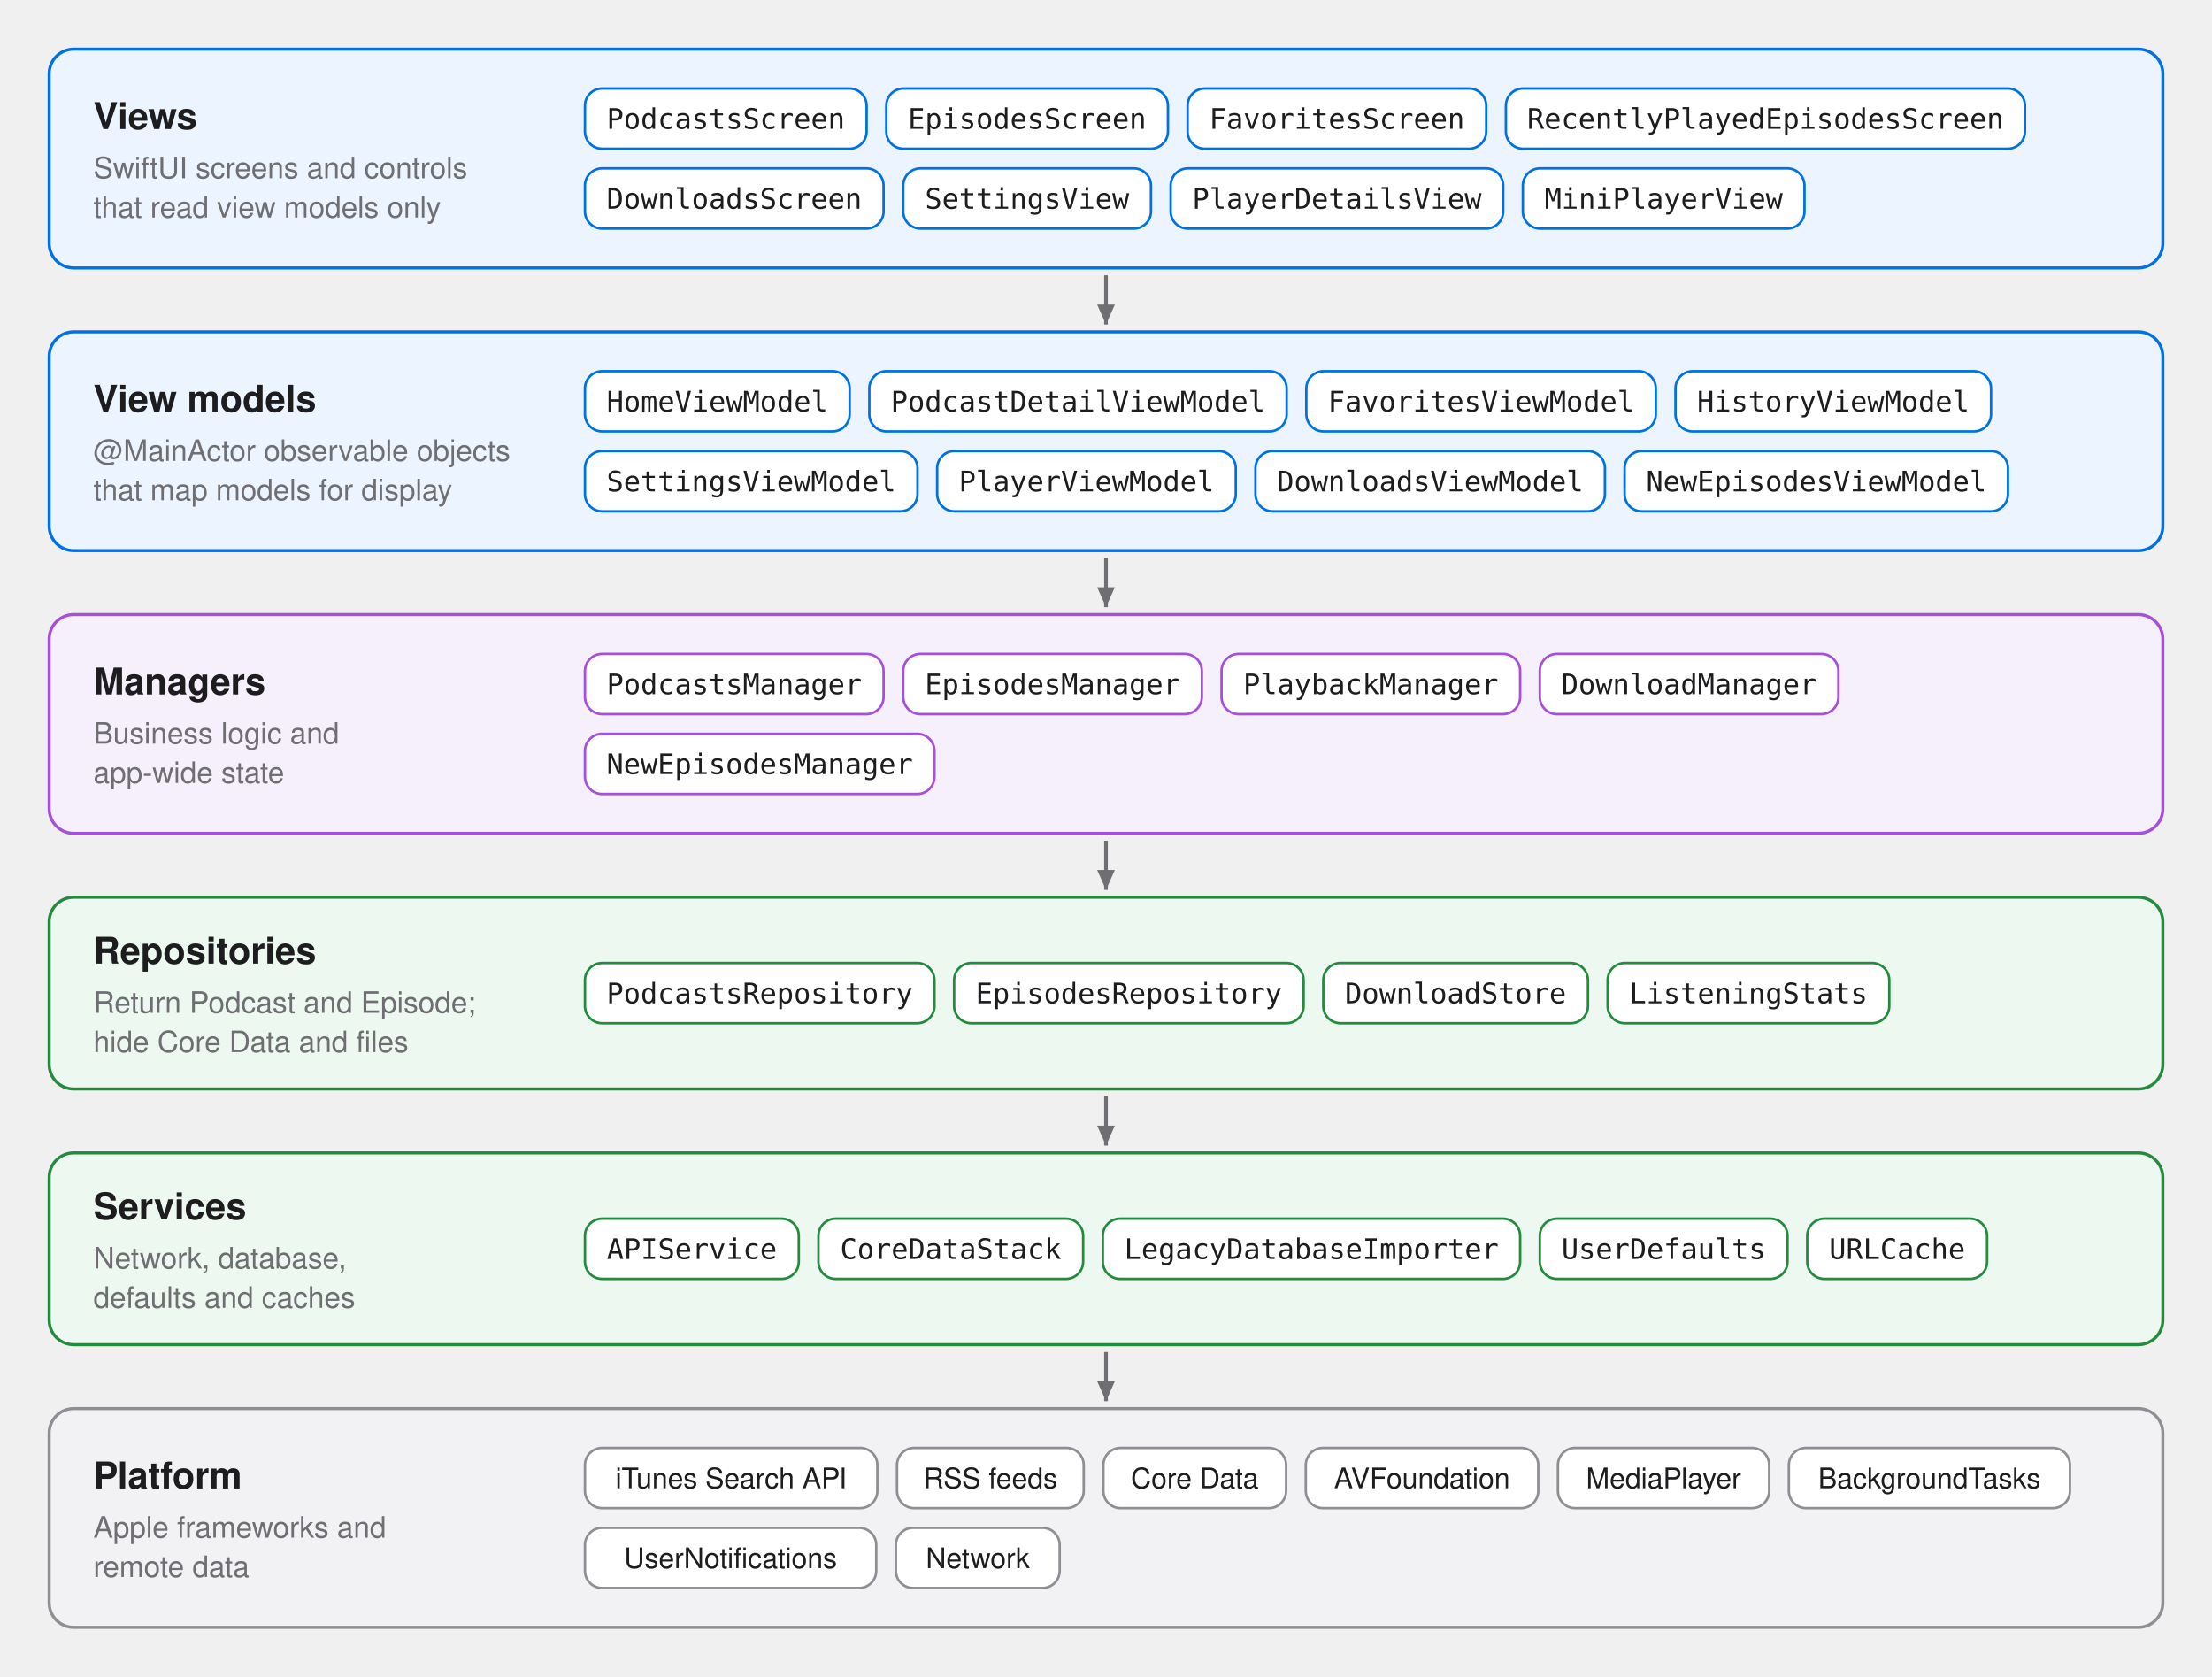
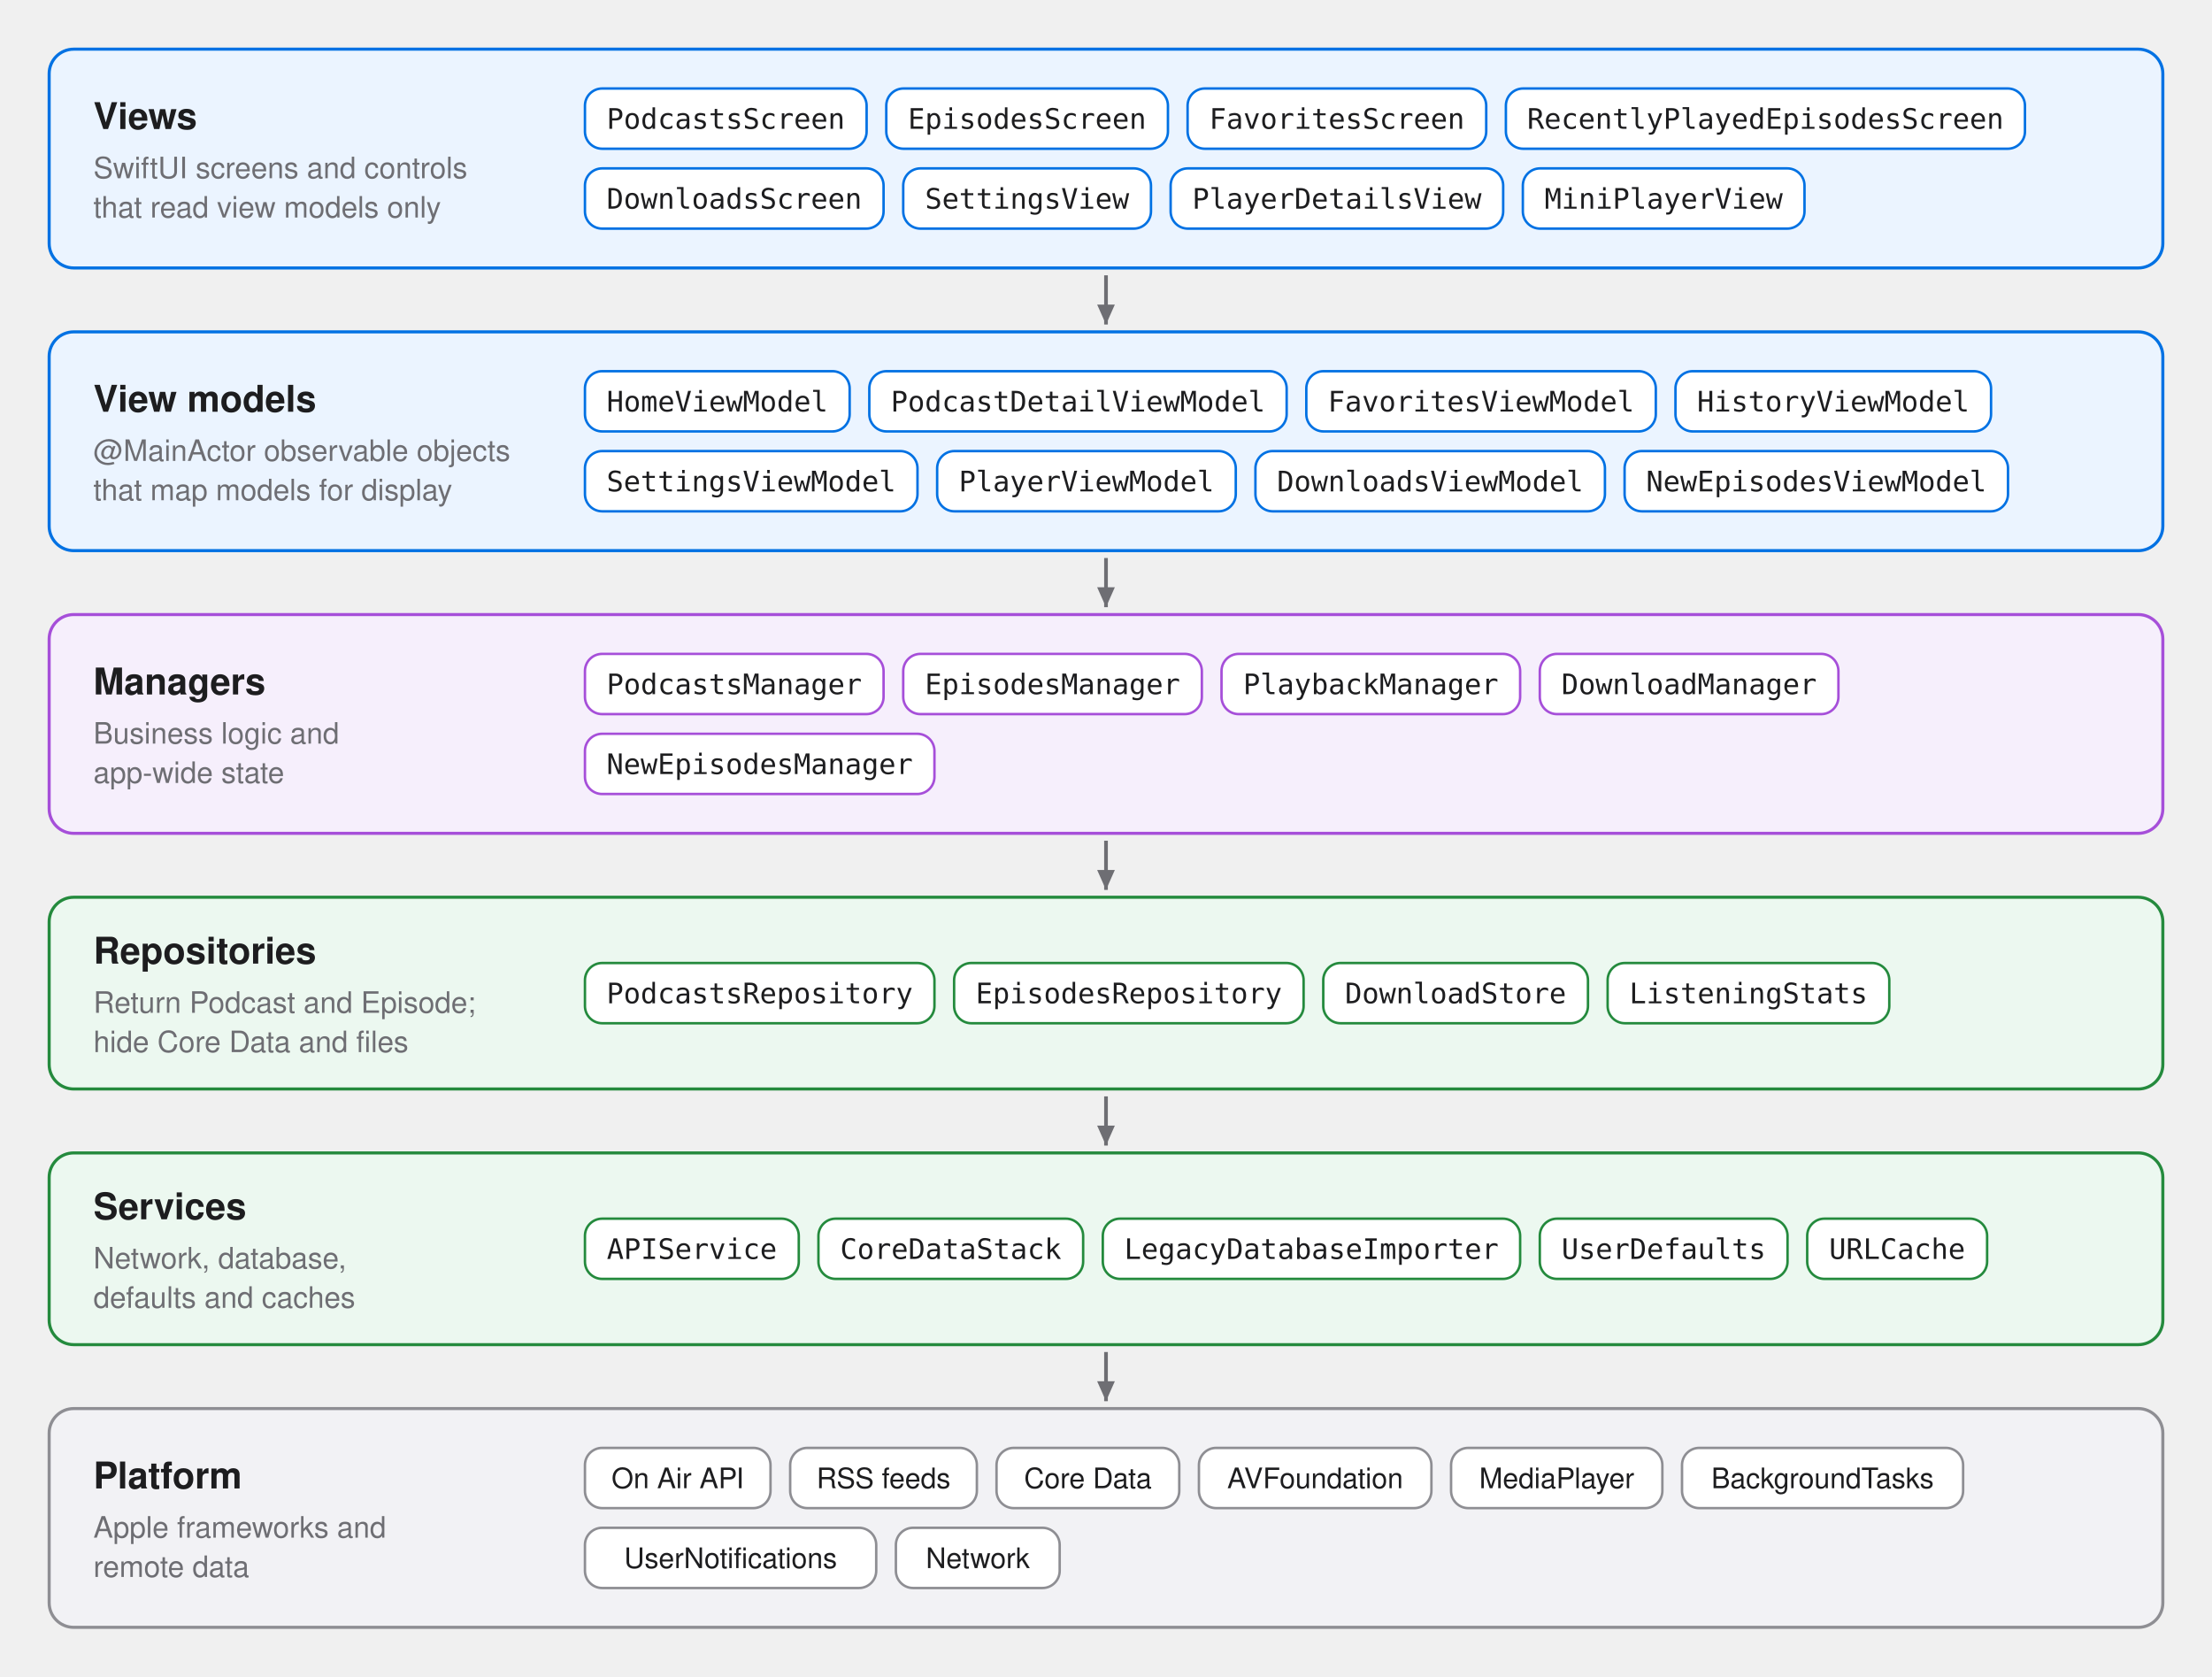
<svg xmlns="http://www.w3.org/2000/svg" width="900" height="682" viewBox="0 0 900 682">
  <defs>
    <marker id="head-line" viewBox="0 0 10 10" refX="9" refY="5" markerWidth="9" markerHeight="9" markerUnits="userSpaceOnUse" orient="auto-start-reverse">
      <path d="M0 1 L9 5 L0 9 z" fill="#6e6e73" />
    </marker>
    <marker id="head-neutral" viewBox="0 0 10 10" refX="9" refY="5" markerWidth="9" markerHeight="9" markerUnits="userSpaceOnUse" orient="auto-start-reverse">
      <path d="M0 1 L9 5 L0 9 z" fill="#c7c7cc" />
    </marker>
    <marker id="head-blue" viewBox="0 0 10 10" refX="9" refY="5" markerWidth="9" markerHeight="9" markerUnits="userSpaceOnUse" orient="auto-start-reverse">
      <path d="M0 1 L9 5 L0 9 z" fill="#0071e3" />
    </marker>
    <marker id="head-purple" viewBox="0 0 10 10" refX="9" refY="5" markerWidth="9" markerHeight="9" markerUnits="userSpaceOnUse" orient="auto-start-reverse">
      <path d="M0 1 L9 5 L0 9 z" fill="#a64fd9" />
    </marker>
    <marker id="head-green" viewBox="0 0 10 10" refX="9" refY="5" markerWidth="9" markerHeight="9" markerUnits="userSpaceOnUse" orient="auto-start-reverse">
      <path d="M0 1 L9 5 L0 9 z" fill="#248a3d" />
    </marker>
    <marker id="head-orange" viewBox="0 0 10 10" refX="9" refY="5" markerWidth="9" markerHeight="9" markerUnits="userSpaceOnUse" orient="auto-start-reverse">
      <path d="M0 1 L9 5 L0 9 z" fill="#c96a00" />
    </marker>
    <marker id="head-teal" viewBox="0 0 10 10" refX="9" refY="5" markerWidth="9" markerHeight="9" markerUnits="userSpaceOnUse" orient="auto-start-reverse">
      <path d="M0 1 L9 5 L0 9 z" fill="#0b8799" />
    </marker>
    <marker id="head-red" viewBox="0 0 10 10" refX="9" refY="5" markerWidth="9" markerHeight="9" markerUnits="userSpaceOnUse" orient="auto-start-reverse">
      <path d="M0 1 L9 5 L0 9 z" fill="#d70015" />
    </marker>
    <marker id="head-gray" viewBox="0 0 10 10" refX="9" refY="5" markerWidth="9" markerHeight="9" markerUnits="userSpaceOnUse" orient="auto-start-reverse">
      <path d="M0 1 L9 5 L0 9 z" fill="#8e8e93" />
    </marker>
    <filter id="shadow" x="-20%" y="-20%" width="140%" height="140%">
      <feDropShadow dx="0" dy="4" stdDeviation="7" flood-color="#000" flood-opacity="0.22" />
    </filter>
  </defs>
  <rect x="20" y="20" width="860" height="89" rx="10" fill="#ebf4ff" stroke="#0071e3" stroke-width="1.25" />
  <text x="38" y="52.5" font-family="-apple-system, BlinkMacSystemFont, 'SF Pro Text', 'Helvetica Neue', Helvetica, Arial, sans-serif" font-size="15" font-weight="600" fill="#1d1d1f" text-anchor="start">Views</text>
  <text x="38" y="72.5" font-family="-apple-system, BlinkMacSystemFont, 'SF Pro Text', 'Helvetica Neue', Helvetica, Arial, sans-serif" font-size="12" fill="#6e6e73" text-anchor="start">SwiftUI screens and controls</text>
  <text x="38" y="88.5" font-family="-apple-system, BlinkMacSystemFont, 'SF Pro Text', 'Helvetica Neue', Helvetica, Arial, sans-serif" font-size="12" fill="#6e6e73" text-anchor="start">that read view models only</text>
  <rect x="238" y="36" width="114.6" height="24.5" rx="7" fill="#ffffff" stroke="#0071e3" stroke-width="1" />
  <text x="295.3" y="52.39" font-family="ui-monospace, 'SF Mono', SFMono-Regular, Menlo, Consolas, monospace" font-size="11.5" fill="#1d1d1f" text-anchor="middle">PodcastsScreen</text>
  <rect x="360.6" y="36" width="114.6" height="24.5" rx="7" fill="#ffffff" stroke="#0071e3" stroke-width="1" />
  <text x="417.9" y="52.39" font-family="ui-monospace, 'SF Mono', SFMono-Regular, Menlo, Consolas, monospace" font-size="11.5" fill="#1d1d1f" text-anchor="middle">EpisodesScreen</text>
  <rect x="483.2" y="36" width="121.5" height="24.5" rx="7" fill="#ffffff" stroke="#0071e3" stroke-width="1" />
  <text x="543.95" y="52.39" font-family="ui-monospace, 'SF Mono', SFMono-Regular, Menlo, Consolas, monospace" font-size="11.5" fill="#1d1d1f" text-anchor="middle">FavoritesScreen</text>
  <rect x="612.7" y="36" width="211.2" height="24.5" rx="7" fill="#ffffff" stroke="#0071e3" stroke-width="1" />
  <text x="718.3" y="52.39" font-family="ui-monospace, 'SF Mono', SFMono-Regular, Menlo, Consolas, monospace" font-size="11.5" fill="#1d1d1f" text-anchor="middle">RecentlyPlayedEpisodesScreen</text>
  <rect x="238" y="68.5" width="121.5" height="24.5" rx="7" fill="#ffffff" stroke="#0071e3" stroke-width="1" />
  <text x="298.75" y="84.89" font-family="ui-monospace, 'SF Mono', SFMono-Regular, Menlo, Consolas, monospace" font-size="11.5" fill="#1d1d1f" text-anchor="middle">DownloadsScreen</text>
  <rect x="367.5" y="68.5" width="100.8" height="24.5" rx="7" fill="#ffffff" stroke="#0071e3" stroke-width="1" />
  <text x="417.9" y="84.89" font-family="ui-monospace, 'SF Mono', SFMono-Regular, Menlo, Consolas, monospace" font-size="11.5" fill="#1d1d1f" text-anchor="middle">SettingsView</text>
  <rect x="476.3" y="68.5" width="135.3" height="24.5" rx="7" fill="#ffffff" stroke="#0071e3" stroke-width="1" />
  <text x="543.95" y="84.89" font-family="ui-monospace, 'SF Mono', SFMono-Regular, Menlo, Consolas, monospace" font-size="11.5" fill="#1d1d1f" text-anchor="middle">PlayerDetailsView</text>
  <rect x="619.6" y="68.5" width="114.6" height="24.5" rx="7" fill="#ffffff" stroke="#0071e3" stroke-width="1" />
  <text x="676.9" y="84.89" font-family="ui-monospace, 'SF Mono', SFMono-Regular, Menlo, Consolas, monospace" font-size="11.5" fill="#1d1d1f" text-anchor="middle">MiniPlayerView</text>
  <path d="M450 112 L450 132" fill="none" stroke="#6e6e73" stroke-width="1.5" marker-end="url(#head-line)" />
  <rect x="20" y="135" width="860" height="89" rx="10" fill="#ebf4ff" stroke="#0071e3" stroke-width="1.25" />
  <text x="38" y="167.5" font-family="-apple-system, BlinkMacSystemFont, 'SF Pro Text', 'Helvetica Neue', Helvetica, Arial, sans-serif" font-size="15" font-weight="600" fill="#1d1d1f" text-anchor="start">View models</text>
  <text x="38" y="187.5" font-family="-apple-system, BlinkMacSystemFont, 'SF Pro Text', 'Helvetica Neue', Helvetica, Arial, sans-serif" font-size="12" fill="#6e6e73" text-anchor="start">@MainActor observable objects</text>
  <text x="38" y="203.5" font-family="-apple-system, BlinkMacSystemFont, 'SF Pro Text', 'Helvetica Neue', Helvetica, Arial, sans-serif" font-size="12" fill="#6e6e73" text-anchor="start">that map models for display</text>
  <rect x="238" y="151" width="107.7" height="24.5" rx="7" fill="#ffffff" stroke="#0071e3" stroke-width="1" />
  <text x="291.85" y="167.39" font-family="ui-monospace, 'SF Mono', SFMono-Regular, Menlo, Consolas, monospace" font-size="11.5" fill="#1d1d1f" text-anchor="middle">HomeViewModel</text>
  <rect x="353.7" y="151" width="169.8" height="24.5" rx="7" fill="#ffffff" stroke="#0071e3" stroke-width="1" />
  <text x="438.6" y="167.39" font-family="ui-monospace, 'SF Mono', SFMono-Regular, Menlo, Consolas, monospace" font-size="11.5" fill="#1d1d1f" text-anchor="middle">PodcastDetailViewModel</text>
  <rect x="531.5" y="151" width="142.2" height="24.5" rx="7" fill="#ffffff" stroke="#0071e3" stroke-width="1" />
  <text x="602.6" y="167.39" font-family="ui-monospace, 'SF Mono', SFMono-Regular, Menlo, Consolas, monospace" font-size="11.5" fill="#1d1d1f" text-anchor="middle">FavoritesViewModel</text>
  <rect x="681.7" y="151" width="128.4" height="24.5" rx="7" fill="#ffffff" stroke="#0071e3" stroke-width="1" />
  <text x="745.9" y="167.39" font-family="ui-monospace, 'SF Mono', SFMono-Regular, Menlo, Consolas, monospace" font-size="11.5" fill="#1d1d1f" text-anchor="middle">HistoryViewModel</text>
  <rect x="238" y="183.5" width="135.3" height="24.5" rx="7" fill="#ffffff" stroke="#0071e3" stroke-width="1" />
  <text x="305.65" y="199.89" font-family="ui-monospace, 'SF Mono', SFMono-Regular, Menlo, Consolas, monospace" font-size="11.5" fill="#1d1d1f" text-anchor="middle">SettingsViewModel</text>
  <rect x="381.3" y="183.5" width="121.5" height="24.5" rx="7" fill="#ffffff" stroke="#0071e3" stroke-width="1" />
  <text x="442.05" y="199.89" font-family="ui-monospace, 'SF Mono', SFMono-Regular, Menlo, Consolas, monospace" font-size="11.5" fill="#1d1d1f" text-anchor="middle">PlayerViewModel</text>
  <rect x="510.8" y="183.5" width="142.2" height="24.5" rx="7" fill="#ffffff" stroke="#0071e3" stroke-width="1" />
  <text x="581.9" y="199.89" font-family="ui-monospace, 'SF Mono', SFMono-Regular, Menlo, Consolas, monospace" font-size="11.5" fill="#1d1d1f" text-anchor="middle">DownloadsViewModel</text>
  <rect x="661" y="183.5" width="156" height="24.5" rx="7" fill="#ffffff" stroke="#0071e3" stroke-width="1" />
  <text x="739" y="199.89" font-family="ui-monospace, 'SF Mono', SFMono-Regular, Menlo, Consolas, monospace" font-size="11.5" fill="#1d1d1f" text-anchor="middle">NewEpisodesViewModel</text>
  <path d="M450 227 L450 247" fill="none" stroke="#6e6e73" stroke-width="1.5" marker-end="url(#head-line)" />
  <rect x="20" y="250" width="860" height="89" rx="10" fill="#f6effc" stroke="#a64fd9" stroke-width="1.25" />
  <text x="38" y="282.5" font-family="-apple-system, BlinkMacSystemFont, 'SF Pro Text', 'Helvetica Neue', Helvetica, Arial, sans-serif" font-size="15" font-weight="600" fill="#1d1d1f" text-anchor="start">Managers</text>
  <text x="38" y="302.5" font-family="-apple-system, BlinkMacSystemFont, 'SF Pro Text', 'Helvetica Neue', Helvetica, Arial, sans-serif" font-size="12" fill="#6e6e73" text-anchor="start">Business logic and</text>
  <text x="38" y="318.5" font-family="-apple-system, BlinkMacSystemFont, 'SF Pro Text', 'Helvetica Neue', Helvetica, Arial, sans-serif" font-size="12" fill="#6e6e73" text-anchor="start">app-wide state</text>
  <rect x="238" y="266" width="121.5" height="24.5" rx="7" fill="#ffffff" stroke="#a64fd9" stroke-width="1" />
  <text x="298.75" y="282.39" font-family="ui-monospace, 'SF Mono', SFMono-Regular, Menlo, Consolas, monospace" font-size="11.5" fill="#1d1d1f" text-anchor="middle">PodcastsManager</text>
  <rect x="367.5" y="266" width="121.5" height="24.5" rx="7" fill="#ffffff" stroke="#a64fd9" stroke-width="1" />
  <text x="428.25" y="282.39" font-family="ui-monospace, 'SF Mono', SFMono-Regular, Menlo, Consolas, monospace" font-size="11.5" fill="#1d1d1f" text-anchor="middle">EpisodesManager</text>
  <rect x="497" y="266" width="121.5" height="24.5" rx="7" fill="#ffffff" stroke="#a64fd9" stroke-width="1" />
  <text x="557.75" y="282.39" font-family="ui-monospace, 'SF Mono', SFMono-Regular, Menlo, Consolas, monospace" font-size="11.5" fill="#1d1d1f" text-anchor="middle">PlaybackManager</text>
  <rect x="626.5" y="266" width="121.5" height="24.5" rx="7" fill="#ffffff" stroke="#a64fd9" stroke-width="1" />
  <text x="687.25" y="282.39" font-family="ui-monospace, 'SF Mono', SFMono-Regular, Menlo, Consolas, monospace" font-size="11.5" fill="#1d1d1f" text-anchor="middle">DownloadManager</text>
  <rect x="238" y="298.5" width="142.2" height="24.5" rx="7" fill="#ffffff" stroke="#a64fd9" stroke-width="1" />
  <text x="309.1" y="314.89" font-family="ui-monospace, 'SF Mono', SFMono-Regular, Menlo, Consolas, monospace" font-size="11.5" fill="#1d1d1f" text-anchor="middle">NewEpisodesManager</text>
  <path d="M450 342 L450 362" fill="none" stroke="#6e6e73" stroke-width="1.5" marker-end="url(#head-line)" />
  <rect x="20" y="365" width="860" height="78" rx="10" fill="#ecf8f0" stroke="#248a3d" stroke-width="1.25" />
  <text x="38" y="392" font-family="-apple-system, BlinkMacSystemFont, 'SF Pro Text', 'Helvetica Neue', Helvetica, Arial, sans-serif" font-size="15" font-weight="600" fill="#1d1d1f" text-anchor="start">Repositories</text>
  <text x="38" y="412" font-family="-apple-system, BlinkMacSystemFont, 'SF Pro Text', 'Helvetica Neue', Helvetica, Arial, sans-serif" font-size="12" fill="#6e6e73" text-anchor="start">Return Podcast and Episode;</text>
  <text x="38" y="428" font-family="-apple-system, BlinkMacSystemFont, 'SF Pro Text', 'Helvetica Neue', Helvetica, Arial, sans-serif" font-size="12" fill="#6e6e73" text-anchor="start">hide Core Data and files</text>
  <rect x="238" y="391.75" width="142.2" height="24.5" rx="7" fill="#ffffff" stroke="#248a3d" stroke-width="1" />
  <text x="309.1" y="408.14" font-family="ui-monospace, 'SF Mono', SFMono-Regular, Menlo, Consolas, monospace" font-size="11.5" fill="#1d1d1f" text-anchor="middle">PodcastsRepository</text>
  <rect x="388.2" y="391.75" width="142.2" height="24.5" rx="7" fill="#ffffff" stroke="#248a3d" stroke-width="1" />
  <text x="459.3" y="408.14" font-family="ui-monospace, 'SF Mono', SFMono-Regular, Menlo, Consolas, monospace" font-size="11.5" fill="#1d1d1f" text-anchor="middle">EpisodesRepository</text>
  <rect x="538.4" y="391.75" width="107.7" height="24.5" rx="7" fill="#ffffff" stroke="#248a3d" stroke-width="1" />
  <text x="592.25" y="408.14" font-family="ui-monospace, 'SF Mono', SFMono-Regular, Menlo, Consolas, monospace" font-size="11.5" fill="#1d1d1f" text-anchor="middle">DownloadStore</text>
  <rect x="654.1" y="391.75" width="114.6" height="24.5" rx="7" fill="#ffffff" stroke="#248a3d" stroke-width="1" />
  <text x="711.4" y="408.14" font-family="ui-monospace, 'SF Mono', SFMono-Regular, Menlo, Consolas, monospace" font-size="11.5" fill="#1d1d1f" text-anchor="middle">ListeningStats</text>
  <path d="M450 446 L450 466" fill="none" stroke="#6e6e73" stroke-width="1.5" marker-end="url(#head-line)" />
  <rect x="20" y="469" width="860" height="78" rx="10" fill="#ecf8f0" stroke="#248a3d" stroke-width="1.25" />
  <text x="38" y="496" font-family="-apple-system, BlinkMacSystemFont, 'SF Pro Text', 'Helvetica Neue', Helvetica, Arial, sans-serif" font-size="15" font-weight="600" fill="#1d1d1f" text-anchor="start">Services</text>
  <text x="38" y="516" font-family="-apple-system, BlinkMacSystemFont, 'SF Pro Text', 'Helvetica Neue', Helvetica, Arial, sans-serif" font-size="12" fill="#6e6e73" text-anchor="start">Network, database,</text>
  <text x="38" y="532" font-family="-apple-system, BlinkMacSystemFont, 'SF Pro Text', 'Helvetica Neue', Helvetica, Arial, sans-serif" font-size="12" fill="#6e6e73" text-anchor="start">defaults and caches</text>
  <rect x="238" y="495.75" width="87" height="24.5" rx="7" fill="#ffffff" stroke="#248a3d" stroke-width="1" />
  <text x="281.5" y="512.14" font-family="ui-monospace, 'SF Mono', SFMono-Regular, Menlo, Consolas, monospace" font-size="11.5" fill="#1d1d1f" text-anchor="middle">APIService</text>
  <rect x="333" y="495.75" width="107.7" height="24.5" rx="7" fill="#ffffff" stroke="#248a3d" stroke-width="1" />
  <text x="386.85" y="512.14" font-family="ui-monospace, 'SF Mono', SFMono-Regular, Menlo, Consolas, monospace" font-size="11.5" fill="#1d1d1f" text-anchor="middle">CoreDataStack</text>
  <rect x="448.7" y="495.75" width="169.8" height="24.5" rx="7" fill="#ffffff" stroke="#248a3d" stroke-width="1" />
  <text x="533.6" y="512.14" font-family="ui-monospace, 'SF Mono', SFMono-Regular, Menlo, Consolas, monospace" font-size="11.5" fill="#1d1d1f" text-anchor="middle">LegacyDatabaseImporter</text>
  <rect x="626.5" y="495.75" width="100.8" height="24.5" rx="7" fill="#ffffff" stroke="#248a3d" stroke-width="1" />
  <text x="676.9" y="512.14" font-family="ui-monospace, 'SF Mono', SFMono-Regular, Menlo, Consolas, monospace" font-size="11.5" fill="#1d1d1f" text-anchor="middle">UserDefaults</text>
  <rect x="735.3" y="495.75" width="73.2" height="24.5" rx="7" fill="#ffffff" stroke="#248a3d" stroke-width="1" />
  <text x="771.9" y="512.14" font-family="ui-monospace, 'SF Mono', SFMono-Regular, Menlo, Consolas, monospace" font-size="11.5" fill="#1d1d1f" text-anchor="middle">URLCache</text>
  <path d="M450 550 L450 570" fill="none" stroke="#6e6e73" stroke-width="1.5" marker-end="url(#head-line)" />
  <rect x="20" y="573" width="860" height="89" rx="10" fill="#f2f2f5" stroke="#8e8e93" stroke-width="1.25" />
  <text x="38" y="605.5" font-family="-apple-system, BlinkMacSystemFont, 'SF Pro Text', 'Helvetica Neue', Helvetica, Arial, sans-serif" font-size="15" font-weight="600" fill="#1d1d1f" text-anchor="start">Platform</text>
  <text x="38" y="625.5" font-family="-apple-system, BlinkMacSystemFont, 'SF Pro Text', 'Helvetica Neue', Helvetica, Arial, sans-serif" font-size="12" fill="#6e6e73" text-anchor="start">Apple frameworks and</text>
  <text x="38" y="641.5" font-family="-apple-system, BlinkMacSystemFont, 'SF Pro Text', 'Helvetica Neue', Helvetica, Arial, sans-serif" font-size="12" fill="#6e6e73" text-anchor="start">remote data</text>
-   <rect x="238" y="589" width="118.97" height="24.5" rx="7" fill="#ffffff" stroke="#8e8e93" stroke-width="1" />
-   <text x="297.485" y="605.39" font-family="-apple-system, BlinkMacSystemFont, 'SF Pro Text', 'Helvetica Neue', Helvetica, Arial, sans-serif" font-size="11.5" fill="#1d1d1f" text-anchor="middle">iTunes Search API</text>
-   <rect x="364.97" y="589" width="75.96" height="24.5" rx="7" fill="#ffffff" stroke="#8e8e93" stroke-width="1" />
-   <text x="402.95" y="605.39" font-family="-apple-system, BlinkMacSystemFont, 'SF Pro Text', 'Helvetica Neue', Helvetica, Arial, sans-serif" font-size="11.5" fill="#1d1d1f" text-anchor="middle">RSS feeds</text>
-   <rect x="448.93" y="589" width="74.35" height="24.5" rx="7" fill="#ffffff" stroke="#8e8e93" stroke-width="1" />
-   <text x="486.105" y="605.39" font-family="-apple-system, BlinkMacSystemFont, 'SF Pro Text', 'Helvetica Neue', Helvetica, Arial, sans-serif" font-size="11.5" fill="#1d1d1f" text-anchor="middle">Core Data</text>
-   <rect x="531.28" y="589" width="94.59" height="24.5" rx="7" fill="#ffffff" stroke="#8e8e93" stroke-width="1" />
-   <text x="578.575" y="605.39" font-family="-apple-system, BlinkMacSystemFont, 'SF Pro Text', 'Helvetica Neue', Helvetica, Arial, sans-serif" font-size="11.5" fill="#1d1d1f" text-anchor="middle">AVFoundation</text>
-   <rect x="633.87" y="589" width="85.965" height="24.5" rx="7" fill="#ffffff" stroke="#8e8e93" stroke-width="1" />
-   <text x="676.853" y="605.39" font-family="-apple-system, BlinkMacSystemFont, 'SF Pro Text', 'Helvetica Neue', Helvetica, Arial, sans-serif" font-size="11.5" fill="#1d1d1f" text-anchor="middle">MediaPlayer</text>
-   <rect x="727.835" y="589" width="114.37" height="24.5" rx="7" fill="#ffffff" stroke="#8e8e93" stroke-width="1" />
-   <text x="785.02" y="605.39" font-family="-apple-system, BlinkMacSystemFont, 'SF Pro Text', 'Helvetica Neue', Helvetica, Arial, sans-serif" font-size="11.5" fill="#1d1d1f" text-anchor="middle">BackgroundTasks</text>
+   <rect x="238" y="589" width="75.5" height="24.5" rx="7" fill="#ffffff" stroke="#8e8e93" stroke-width="1" />
+   <text x="275.75" y="605.39" font-family="-apple-system, BlinkMacSystemFont, 'SF Pro Text', 'Helvetica Neue', Helvetica, Arial, sans-serif" font-size="11.5" fill="#1d1d1f" text-anchor="middle">On Air API</text>
+   <rect x="321.5" y="589" width="75.96" height="24.5" rx="7" fill="#ffffff" stroke="#8e8e93" stroke-width="1" />
+   <text x="359.48" y="605.39" font-family="-apple-system, BlinkMacSystemFont, 'SF Pro Text', 'Helvetica Neue', Helvetica, Arial, sans-serif" font-size="11.5" fill="#1d1d1f" text-anchor="middle">RSS feeds</text>
+   <rect x="405.46" y="589" width="74.35" height="24.5" rx="7" fill="#ffffff" stroke="#8e8e93" stroke-width="1" />
+   <text x="442.635" y="605.39" font-family="-apple-system, BlinkMacSystemFont, 'SF Pro Text', 'Helvetica Neue', Helvetica, Arial, sans-serif" font-size="11.5" fill="#1d1d1f" text-anchor="middle">Core Data</text>
+   <rect x="487.81" y="589" width="94.59" height="24.5" rx="7" fill="#ffffff" stroke="#8e8e93" stroke-width="1" />
+   <text x="535.105" y="605.39" font-family="-apple-system, BlinkMacSystemFont, 'SF Pro Text', 'Helvetica Neue', Helvetica, Arial, sans-serif" font-size="11.5" fill="#1d1d1f" text-anchor="middle">AVFoundation</text>
+   <rect x="590.4" y="589" width="85.965" height="24.5" rx="7" fill="#ffffff" stroke="#8e8e93" stroke-width="1" />
+   <text x="633.383" y="605.39" font-family="-apple-system, BlinkMacSystemFont, 'SF Pro Text', 'Helvetica Neue', Helvetica, Arial, sans-serif" font-size="11.5" fill="#1d1d1f" text-anchor="middle">MediaPlayer</text>
+   <rect x="684.365" y="589" width="114.37" height="24.5" rx="7" fill="#ffffff" stroke="#8e8e93" stroke-width="1" />
+   <text x="741.55" y="605.39" font-family="-apple-system, BlinkMacSystemFont, 'SF Pro Text', 'Helvetica Neue', Helvetica, Arial, sans-serif" font-size="11.5" fill="#1d1d1f" text-anchor="middle">BackgroundTasks</text>
  <rect x="238" y="621.5" width="118.51" height="24.5" rx="7" fill="#ffffff" stroke="#8e8e93" stroke-width="1" />
  <text x="297.255" y="637.89" font-family="-apple-system, BlinkMacSystemFont, 'SF Pro Text', 'Helvetica Neue', Helvetica, Arial, sans-serif" font-size="11.5" fill="#1d1d1f" text-anchor="middle">UserNotifications</text>
  <rect x="364.51" y="621.5" width="66.645" height="24.5" rx="7" fill="#ffffff" stroke="#8e8e93" stroke-width="1" />
  <text x="397.832" y="637.89" font-family="-apple-system, BlinkMacSystemFont, 'SF Pro Text', 'Helvetica Neue', Helvetica, Arial, sans-serif" font-size="11.5" fill="#1d1d1f" text-anchor="middle">Network</text>
</svg>
